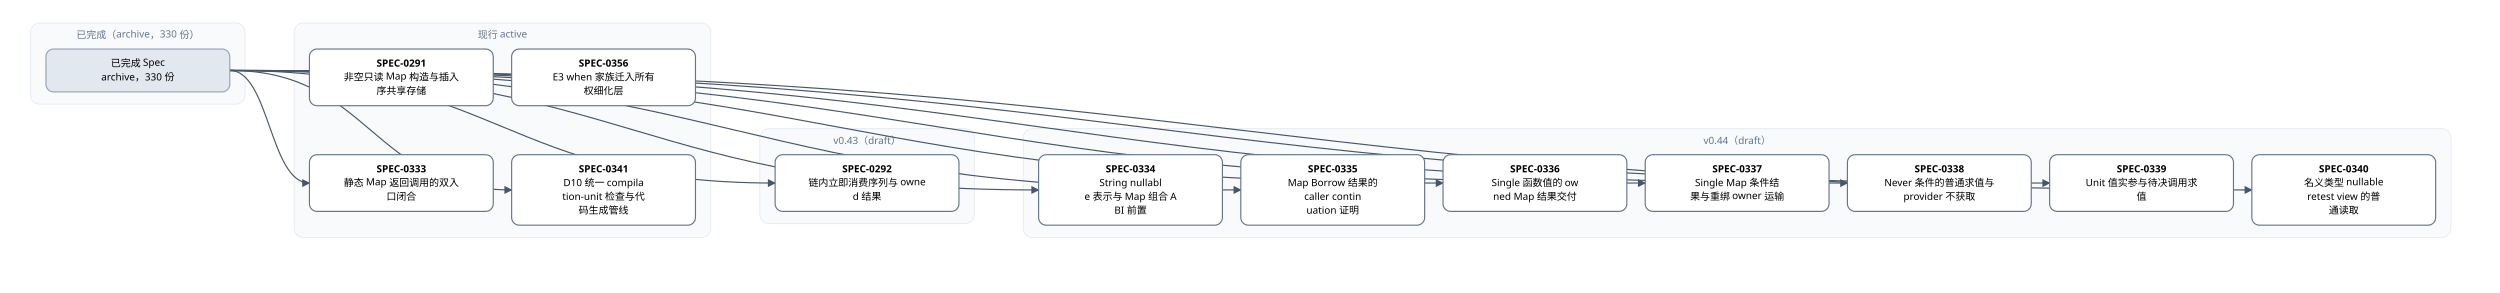
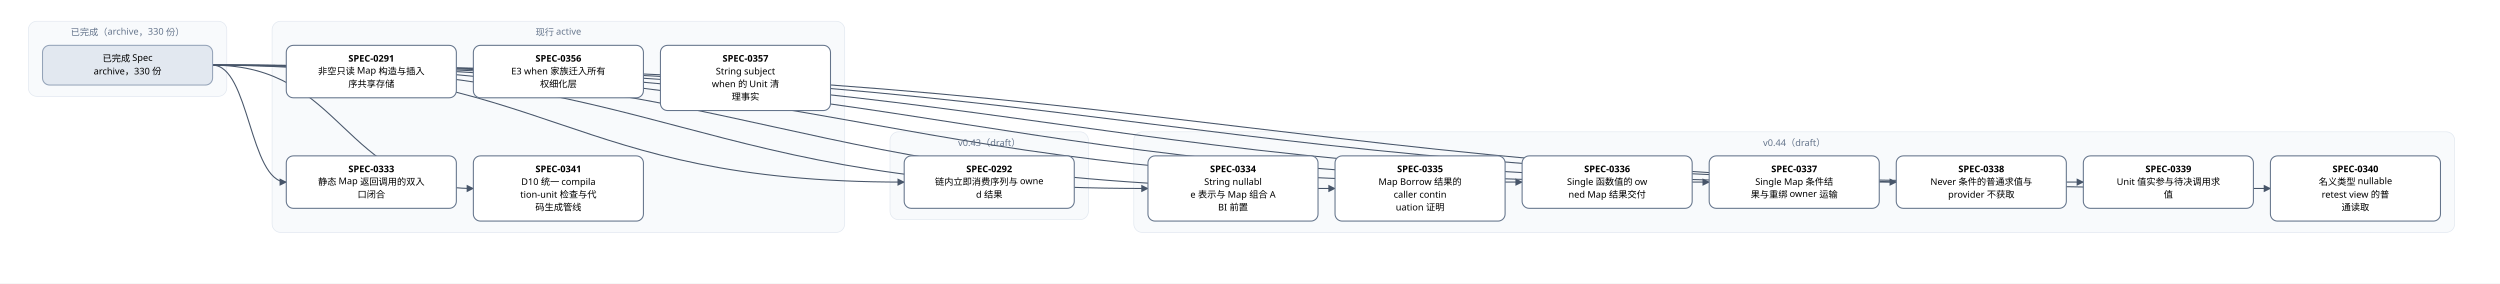
- <svg xmlns="http://www.w3.org/2000/svg" width="3264" height="382" viewBox="0 0 3264 382" font-family="PingFang SC, Microsoft YaHei, sans-serif">
+ <svg xmlns="http://www.w3.org/2000/svg" width="3528" height="400" viewBox="0 0 3528 400" font-family="PingFang SC, Microsoft YaHei, sans-serif">
  <defs>
    <marker id="arrow" viewBox="0 0 10 10" refX="9" refY="5" markerWidth="7" markerHeight="7" orient="auto-start-reverse">
      <path d="M0,0 L10,5 L0,10 z" fill="#475569" />
    </marker>
  </defs>
-   <rect width="3264" height="382" fill="#ffffff" />
+   <rect width="3528" height="400" fill="#ffffff" />
  <rect x="40" y="30" width="280" height="106" rx="12" fill="#f8fafc" stroke="#e2e8f0" />
  <text x="180" y="50" text-anchor="middle" font-size="13" fill="#64748b">已完成（archive，330 份）</text>
-   <rect x="384" y="30" width="544" height="280" rx="12" fill="#f8fafc" stroke="#e2e8f0" />
-   <text x="656" y="50" text-anchor="middle" font-size="13" fill="#64748b">现行 active</text>
-   <rect x="992" y="168" width="280" height="124" rx="12" fill="#f8fafc" stroke="#e2e8f0" />
-   <text x="1132" y="188" text-anchor="middle" font-size="13" fill="#64748b">v0.43（draft）</text>
-   <rect x="1336" y="168" width="1864" height="142" rx="12" fill="#f8fafc" stroke="#e2e8f0" />
-   <text x="2268" y="188" text-anchor="middle" font-size="13" fill="#64748b">v0.44（draft）</text>
-   <path d="M 300 92 C 656 92, 656 239, 1012 239" fill="none" stroke="#475569" stroke-width="1.5" marker-end="url(#arrow)" />
-   <path d="M 300 92 C 352 92, 352 239, 404 239" fill="none" stroke="#475569" stroke-width="1.5" marker-end="url(#arrow)" />
-   <path d="M 300 92 C 828 92, 828 248, 1356 248" fill="none" stroke="#475569" stroke-width="1.5" marker-end="url(#arrow)" />
-   <path d="M 300 92 C 960 92, 960 248, 1620 248" fill="none" stroke="#475569" stroke-width="1.5" marker-end="url(#arrow)" />
-   <path d="M 300 92 C 1092 92, 1092 239, 1884 239" fill="none" stroke="#475569" stroke-width="1.5" marker-end="url(#arrow)" />
-   <path d="M 300 92 C 1224 92, 1224 239, 2148 239" fill="none" stroke="#475569" stroke-width="1.5" marker-end="url(#arrow)" />
-   <path d="M 300 92 C 1356 92, 1356 239, 2412 239" fill="none" stroke="#475569" stroke-width="1.5" marker-end="url(#arrow)" />
-   <path d="M 300 92 C 1488 92, 1488 239, 2676 239" fill="none" stroke="#475569" stroke-width="1.5" marker-end="url(#arrow)" />
-   <path d="M 300 92 C 1620 92, 1620 248, 2940 248" fill="none" stroke="#475569" stroke-width="1.5" marker-end="url(#arrow)" />
-   <path d="M 300 92 C 484 92, 484 248, 668 248" fill="none" stroke="#475569" stroke-width="1.5" marker-end="url(#arrow)" />
+   <rect x="384" y="30" width="808" height="298" rx="12" fill="#f8fafc" stroke="#e2e8f0" />
+   <text x="788" y="50" text-anchor="middle" font-size="13" fill="#64748b">现行 active</text>
+   <rect x="1256" y="186" width="280" height="124" rx="12" fill="#f8fafc" stroke="#e2e8f0" />
+   <text x="1396" y="206" text-anchor="middle" font-size="13" fill="#64748b">v0.43（draft）</text>
+   <rect x="1600" y="186" width="1864" height="142" rx="12" fill="#f8fafc" stroke="#e2e8f0" />
+   <text x="2532" y="206" text-anchor="middle" font-size="13" fill="#64748b">v0.44（draft）</text>
+   <path d="M 300 92 C 788 92, 788 257, 1276 257" fill="none" stroke="#475569" stroke-width="1.5" marker-end="url(#arrow)" />
+   <path d="M 300 92 C 352 92, 352 257, 404 257" fill="none" stroke="#475569" stroke-width="1.5" marker-end="url(#arrow)" />
+   <path d="M 300 92 C 960 92, 960 266, 1620 266" fill="none" stroke="#475569" stroke-width="1.5" marker-end="url(#arrow)" />
+   <path d="M 300 92 C 1092 92, 1092 266, 1884 266" fill="none" stroke="#475569" stroke-width="1.5" marker-end="url(#arrow)" />
+   <path d="M 300 92 C 1224 92, 1224 257, 2148 257" fill="none" stroke="#475569" stroke-width="1.5" marker-end="url(#arrow)" />
+   <path d="M 300 92 C 1356 92, 1356 257, 2412 257" fill="none" stroke="#475569" stroke-width="1.5" marker-end="url(#arrow)" />
+   <path d="M 300 92 C 1488 92, 1488 257, 2676 257" fill="none" stroke="#475569" stroke-width="1.5" marker-end="url(#arrow)" />
+   <path d="M 300 92 C 1620 92, 1620 257, 2940 257" fill="none" stroke="#475569" stroke-width="1.5" marker-end="url(#arrow)" />
+   <path d="M 300 92 C 1752 92, 1752 266, 3204 266" fill="none" stroke="#475569" stroke-width="1.5" marker-end="url(#arrow)" />
+   <path d="M 300 92 C 484 92, 484 266, 668 266" fill="none" stroke="#475569" stroke-width="1.5" marker-end="url(#arrow)" />
  <rect x="404" y="64" width="240" height="74" rx="10" fill="#ffffff" stroke="#64748b" stroke-width="1.5" />
  <text x="524" y="87" text-anchor="middle" font-size="13" font-weight="600">SPEC-0291</text>
  <text x="524" y="105" text-anchor="middle" font-size="13">非空只读 Map 构造与插入</text>
  <text x="524" y="123" text-anchor="middle" font-size="13">序共享存储</text>
-   <rect x="1012" y="202" width="240" height="74" rx="10" fill="#ffffff" stroke="#64748b" stroke-width="1.5" />
-   <text x="1132" y="225" text-anchor="middle" font-size="13" font-weight="600">SPEC-0292</text>
-   <text x="1132" y="243" text-anchor="middle" font-size="13">链内立即消费序列与 owne</text>
-   <text x="1132" y="261" text-anchor="middle" font-size="13">d 结果</text>
-   <rect x="404" y="202" width="240" height="74" rx="10" fill="#ffffff" stroke="#64748b" stroke-width="1.5" />
-   <text x="524" y="225" text-anchor="middle" font-size="13" font-weight="600">SPEC-0333</text>
-   <text x="524" y="243" text-anchor="middle" font-size="13">静态 Map 返回调用的双入</text>
-   <text x="524" y="261" text-anchor="middle" font-size="13">口闭合</text>
-   <rect x="1356" y="202" width="240" height="92" rx="10" fill="#ffffff" stroke="#64748b" stroke-width="1.5" />
-   <text x="1476" y="225" text-anchor="middle" font-size="13" font-weight="600">SPEC-0334</text>
-   <text x="1476" y="243" text-anchor="middle" font-size="13">String nullabl</text>
-   <text x="1476" y="261" text-anchor="middle" font-size="13">e 表示与 Map 组合 A</text>
-   <text x="1476" y="279" text-anchor="middle" font-size="13">BI 前置</text>
-   <rect x="1620" y="202" width="240" height="92" rx="10" fill="#ffffff" stroke="#64748b" stroke-width="1.5" />
-   <text x="1740" y="225" text-anchor="middle" font-size="13" font-weight="600">SPEC-0335</text>
-   <text x="1740" y="243" text-anchor="middle" font-size="13">Map Borrow 结果的</text>
-   <text x="1740" y="261" text-anchor="middle" font-size="13"> caller contin</text>
-   <text x="1740" y="279" text-anchor="middle" font-size="13">uation 证明</text>
-   <rect x="1884" y="202" width="240" height="74" rx="10" fill="#ffffff" stroke="#64748b" stroke-width="1.5" />
-   <text x="2004" y="225" text-anchor="middle" font-size="13" font-weight="600">SPEC-0336</text>
-   <text x="2004" y="243" text-anchor="middle" font-size="13">Single 函数值的 ow</text>
-   <text x="2004" y="261" text-anchor="middle" font-size="13">ned Map 结果交付</text>
-   <rect x="2148" y="202" width="240" height="74" rx="10" fill="#ffffff" stroke="#64748b" stroke-width="1.5" />
-   <text x="2268" y="225" text-anchor="middle" font-size="13" font-weight="600">SPEC-0337</text>
-   <text x="2268" y="243" text-anchor="middle" font-size="13">Single Map 条件结</text>
-   <text x="2268" y="261" text-anchor="middle" font-size="13">果与重绑 owner 运输</text>
-   <rect x="2412" y="202" width="240" height="74" rx="10" fill="#ffffff" stroke="#64748b" stroke-width="1.5" />
-   <text x="2532" y="225" text-anchor="middle" font-size="13" font-weight="600">SPEC-0338</text>
-   <text x="2532" y="243" text-anchor="middle" font-size="13">Never 条件的普通求值与</text>
-   <text x="2532" y="261" text-anchor="middle" font-size="13"> provider 不获取</text>
-   <rect x="2676" y="202" width="240" height="74" rx="10" fill="#ffffff" stroke="#64748b" stroke-width="1.5" />
-   <text x="2796" y="225" text-anchor="middle" font-size="13" font-weight="600">SPEC-0339</text>
-   <text x="2796" y="243" text-anchor="middle" font-size="13">Unit 值实参与待决调用求</text>
-   <text x="2796" y="261" text-anchor="middle" font-size="13">值</text>
-   <rect x="2940" y="202" width="240" height="92" rx="10" fill="#ffffff" stroke="#64748b" stroke-width="1.5" />
-   <text x="3060" y="225" text-anchor="middle" font-size="13" font-weight="600">SPEC-0340</text>
-   <text x="3060" y="243" text-anchor="middle" font-size="13">名义类型 nullable </text>
-   <text x="3060" y="261" text-anchor="middle" font-size="13">retest view 的普</text>
-   <text x="3060" y="279" text-anchor="middle" font-size="13">通读取</text>
-   <rect x="668" y="202" width="240" height="92" rx="10" fill="#ffffff" stroke="#64748b" stroke-width="1.5" />
-   <text x="788" y="225" text-anchor="middle" font-size="13" font-weight="600">SPEC-0341</text>
-   <text x="788" y="243" text-anchor="middle" font-size="13">D10 统一 compila</text>
-   <text x="788" y="261" text-anchor="middle" font-size="13">tion-unit 检查与代</text>
-   <text x="788" y="279" text-anchor="middle" font-size="13">码生成管线</text>
+   <rect x="1276" y="220" width="240" height="74" rx="10" fill="#ffffff" stroke="#64748b" stroke-width="1.5" />
+   <text x="1396" y="243" text-anchor="middle" font-size="13" font-weight="600">SPEC-0292</text>
+   <text x="1396" y="261" text-anchor="middle" font-size="13">链内立即消费序列与 owne</text>
+   <text x="1396" y="279" text-anchor="middle" font-size="13">d 结果</text>
+   <rect x="404" y="220" width="240" height="74" rx="10" fill="#ffffff" stroke="#64748b" stroke-width="1.5" />
+   <text x="524" y="243" text-anchor="middle" font-size="13" font-weight="600">SPEC-0333</text>
+   <text x="524" y="261" text-anchor="middle" font-size="13">静态 Map 返回调用的双入</text>
+   <text x="524" y="279" text-anchor="middle" font-size="13">口闭合</text>
+   <rect x="1620" y="220" width="240" height="92" rx="10" fill="#ffffff" stroke="#64748b" stroke-width="1.5" />
+   <text x="1740" y="243" text-anchor="middle" font-size="13" font-weight="600">SPEC-0334</text>
+   <text x="1740" y="261" text-anchor="middle" font-size="13">String nullabl</text>
+   <text x="1740" y="279" text-anchor="middle" font-size="13">e 表示与 Map 组合 A</text>
+   <text x="1740" y="297" text-anchor="middle" font-size="13">BI 前置</text>
+   <rect x="1884" y="220" width="240" height="92" rx="10" fill="#ffffff" stroke="#64748b" stroke-width="1.5" />
+   <text x="2004" y="243" text-anchor="middle" font-size="13" font-weight="600">SPEC-0335</text>
+   <text x="2004" y="261" text-anchor="middle" font-size="13">Map Borrow 结果的</text>
+   <text x="2004" y="279" text-anchor="middle" font-size="13"> caller contin</text>
+   <text x="2004" y="297" text-anchor="middle" font-size="13">uation 证明</text>
+   <rect x="2148" y="220" width="240" height="74" rx="10" fill="#ffffff" stroke="#64748b" stroke-width="1.5" />
+   <text x="2268" y="243" text-anchor="middle" font-size="13" font-weight="600">SPEC-0336</text>
+   <text x="2268" y="261" text-anchor="middle" font-size="13">Single 函数值的 ow</text>
+   <text x="2268" y="279" text-anchor="middle" font-size="13">ned Map 结果交付</text>
+   <rect x="2412" y="220" width="240" height="74" rx="10" fill="#ffffff" stroke="#64748b" stroke-width="1.5" />
+   <text x="2532" y="243" text-anchor="middle" font-size="13" font-weight="600">SPEC-0337</text>
+   <text x="2532" y="261" text-anchor="middle" font-size="13">Single Map 条件结</text>
+   <text x="2532" y="279" text-anchor="middle" font-size="13">果与重绑 owner 运输</text>
+   <rect x="2676" y="220" width="240" height="74" rx="10" fill="#ffffff" stroke="#64748b" stroke-width="1.5" />
+   <text x="2796" y="243" text-anchor="middle" font-size="13" font-weight="600">SPEC-0338</text>
+   <text x="2796" y="261" text-anchor="middle" font-size="13">Never 条件的普通求值与</text>
+   <text x="2796" y="279" text-anchor="middle" font-size="13"> provider 不获取</text>
+   <rect x="2940" y="220" width="240" height="74" rx="10" fill="#ffffff" stroke="#64748b" stroke-width="1.5" />
+   <text x="3060" y="243" text-anchor="middle" font-size="13" font-weight="600">SPEC-0339</text>
+   <text x="3060" y="261" text-anchor="middle" font-size="13">Unit 值实参与待决调用求</text>
+   <text x="3060" y="279" text-anchor="middle" font-size="13">值</text>
+   <rect x="3204" y="220" width="240" height="92" rx="10" fill="#ffffff" stroke="#64748b" stroke-width="1.5" />
+   <text x="3324" y="243" text-anchor="middle" font-size="13" font-weight="600">SPEC-0340</text>
+   <text x="3324" y="261" text-anchor="middle" font-size="13">名义类型 nullable </text>
+   <text x="3324" y="279" text-anchor="middle" font-size="13">retest view 的普</text>
+   <text x="3324" y="297" text-anchor="middle" font-size="13">通读取</text>
+   <rect x="668" y="220" width="240" height="92" rx="10" fill="#ffffff" stroke="#64748b" stroke-width="1.5" />
+   <text x="788" y="243" text-anchor="middle" font-size="13" font-weight="600">SPEC-0341</text>
+   <text x="788" y="261" text-anchor="middle" font-size="13">D10 统一 compila</text>
+   <text x="788" y="279" text-anchor="middle" font-size="13">tion-unit 检查与代</text>
+   <text x="788" y="297" text-anchor="middle" font-size="13">码生成管线</text>
  <rect x="668" y="64" width="240" height="74" rx="10" fill="#ffffff" stroke="#64748b" stroke-width="1.5" />
  <text x="788" y="87" text-anchor="middle" font-size="13" font-weight="600">SPEC-0356</text>
  <text x="788" y="105" text-anchor="middle" font-size="13">E3 when 家族迁入所有</text>
  <text x="788" y="123" text-anchor="middle" font-size="13">权细化层</text>
+   <rect x="932" y="64" width="240" height="92" rx="10" fill="#ffffff" stroke="#64748b" stroke-width="1.5" />
+   <text x="1052" y="87" text-anchor="middle" font-size="13" font-weight="600">SPEC-0357</text>
+   <text x="1052" y="105" text-anchor="middle" font-size="13">String subject</text>
+   <text x="1052" y="123" text-anchor="middle" font-size="13"> when 的 Unit 清</text>
+   <text x="1052" y="141" text-anchor="middle" font-size="13">理事实</text>
  <rect x="60" y="64" width="240" height="56" rx="10" fill="#e2e8f0" stroke="#94a3b8" stroke-width="1.5" />
  <text x="180" y="87" text-anchor="middle" font-size="13">已完成 Spec</text>
  <text x="180" y="105" text-anchor="middle" font-size="13">archive，330 份</text>
</svg>
